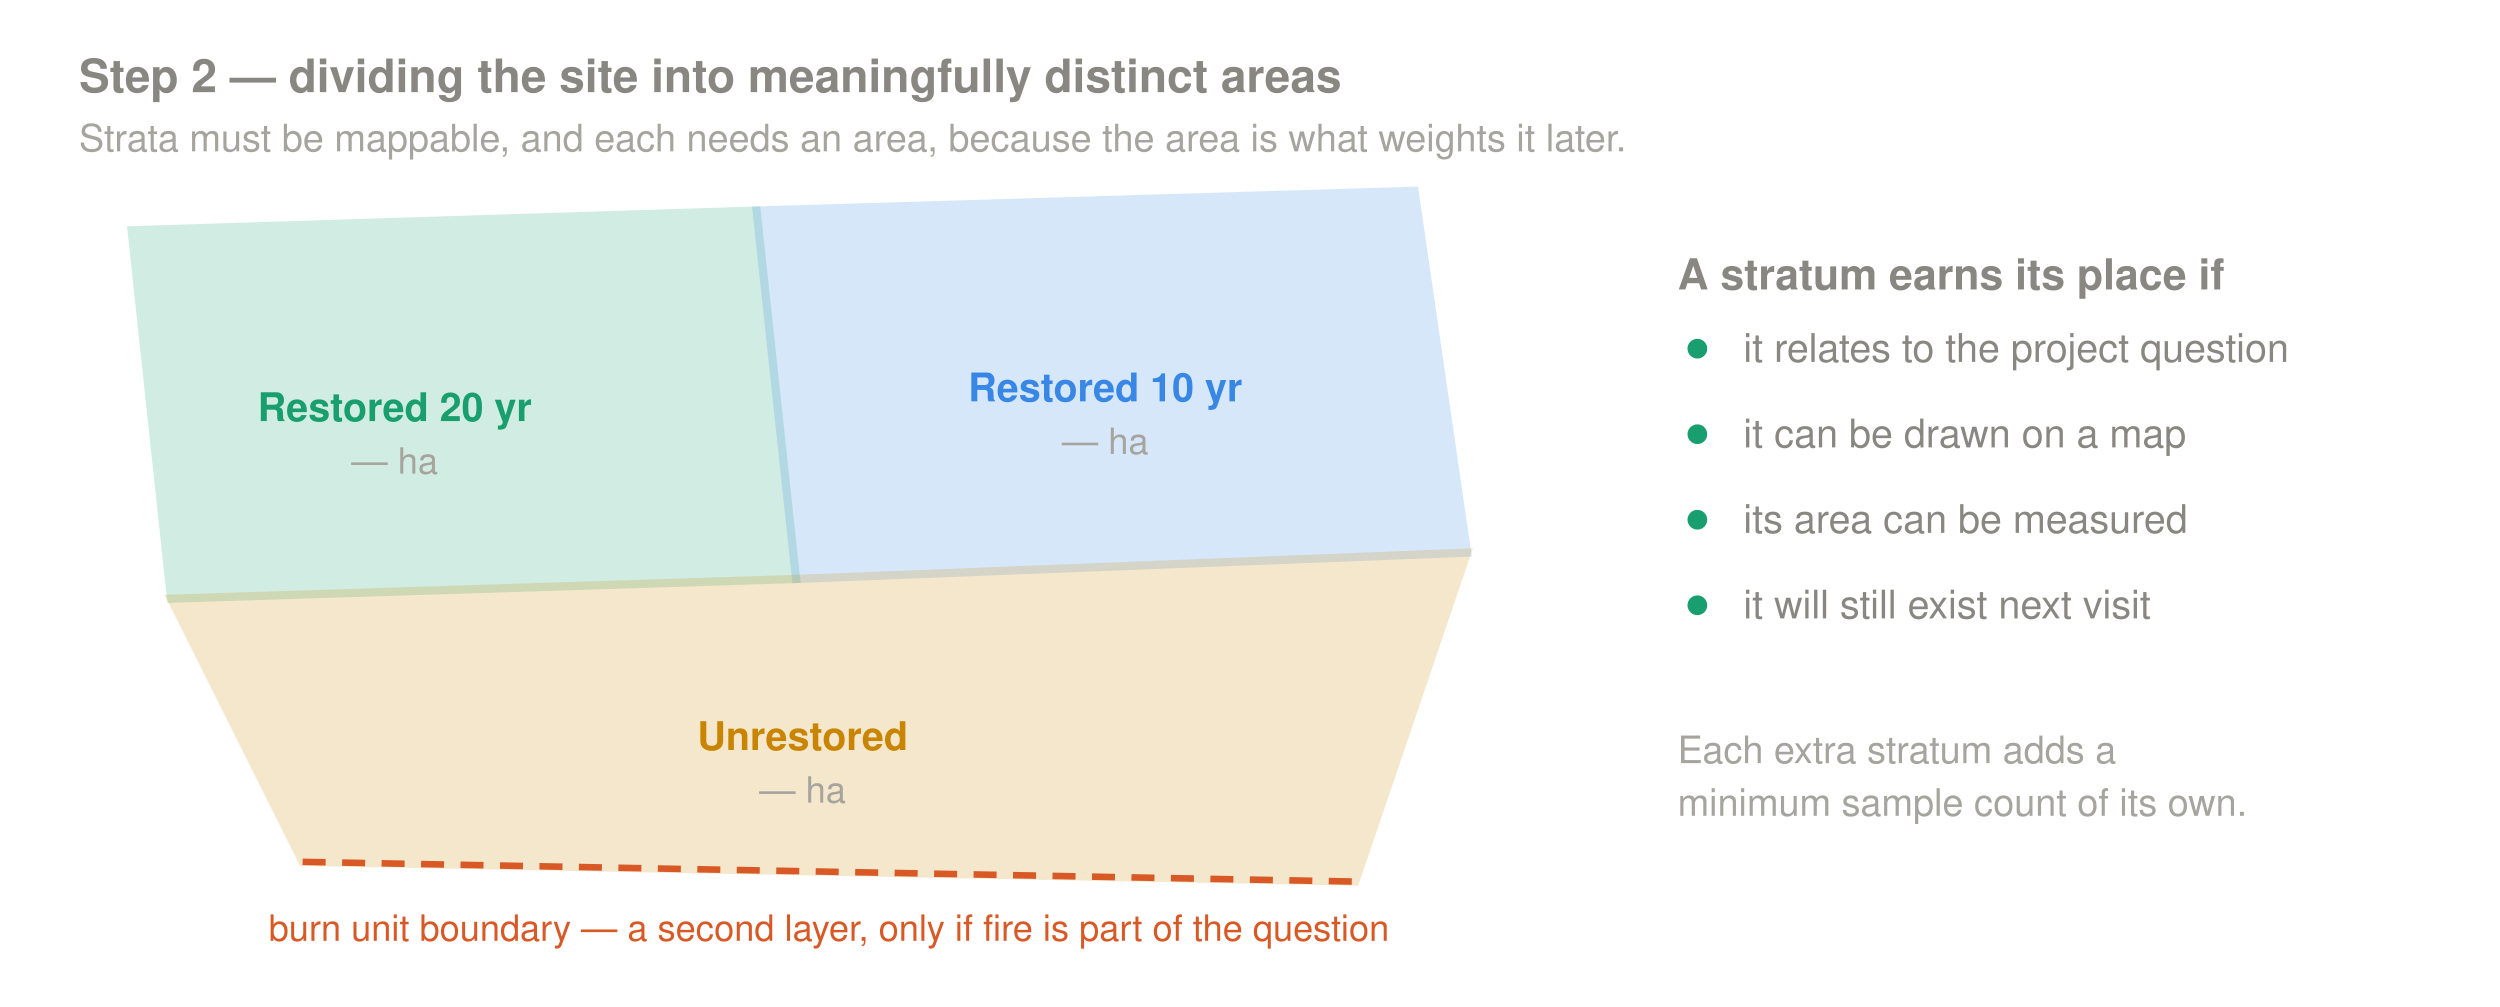
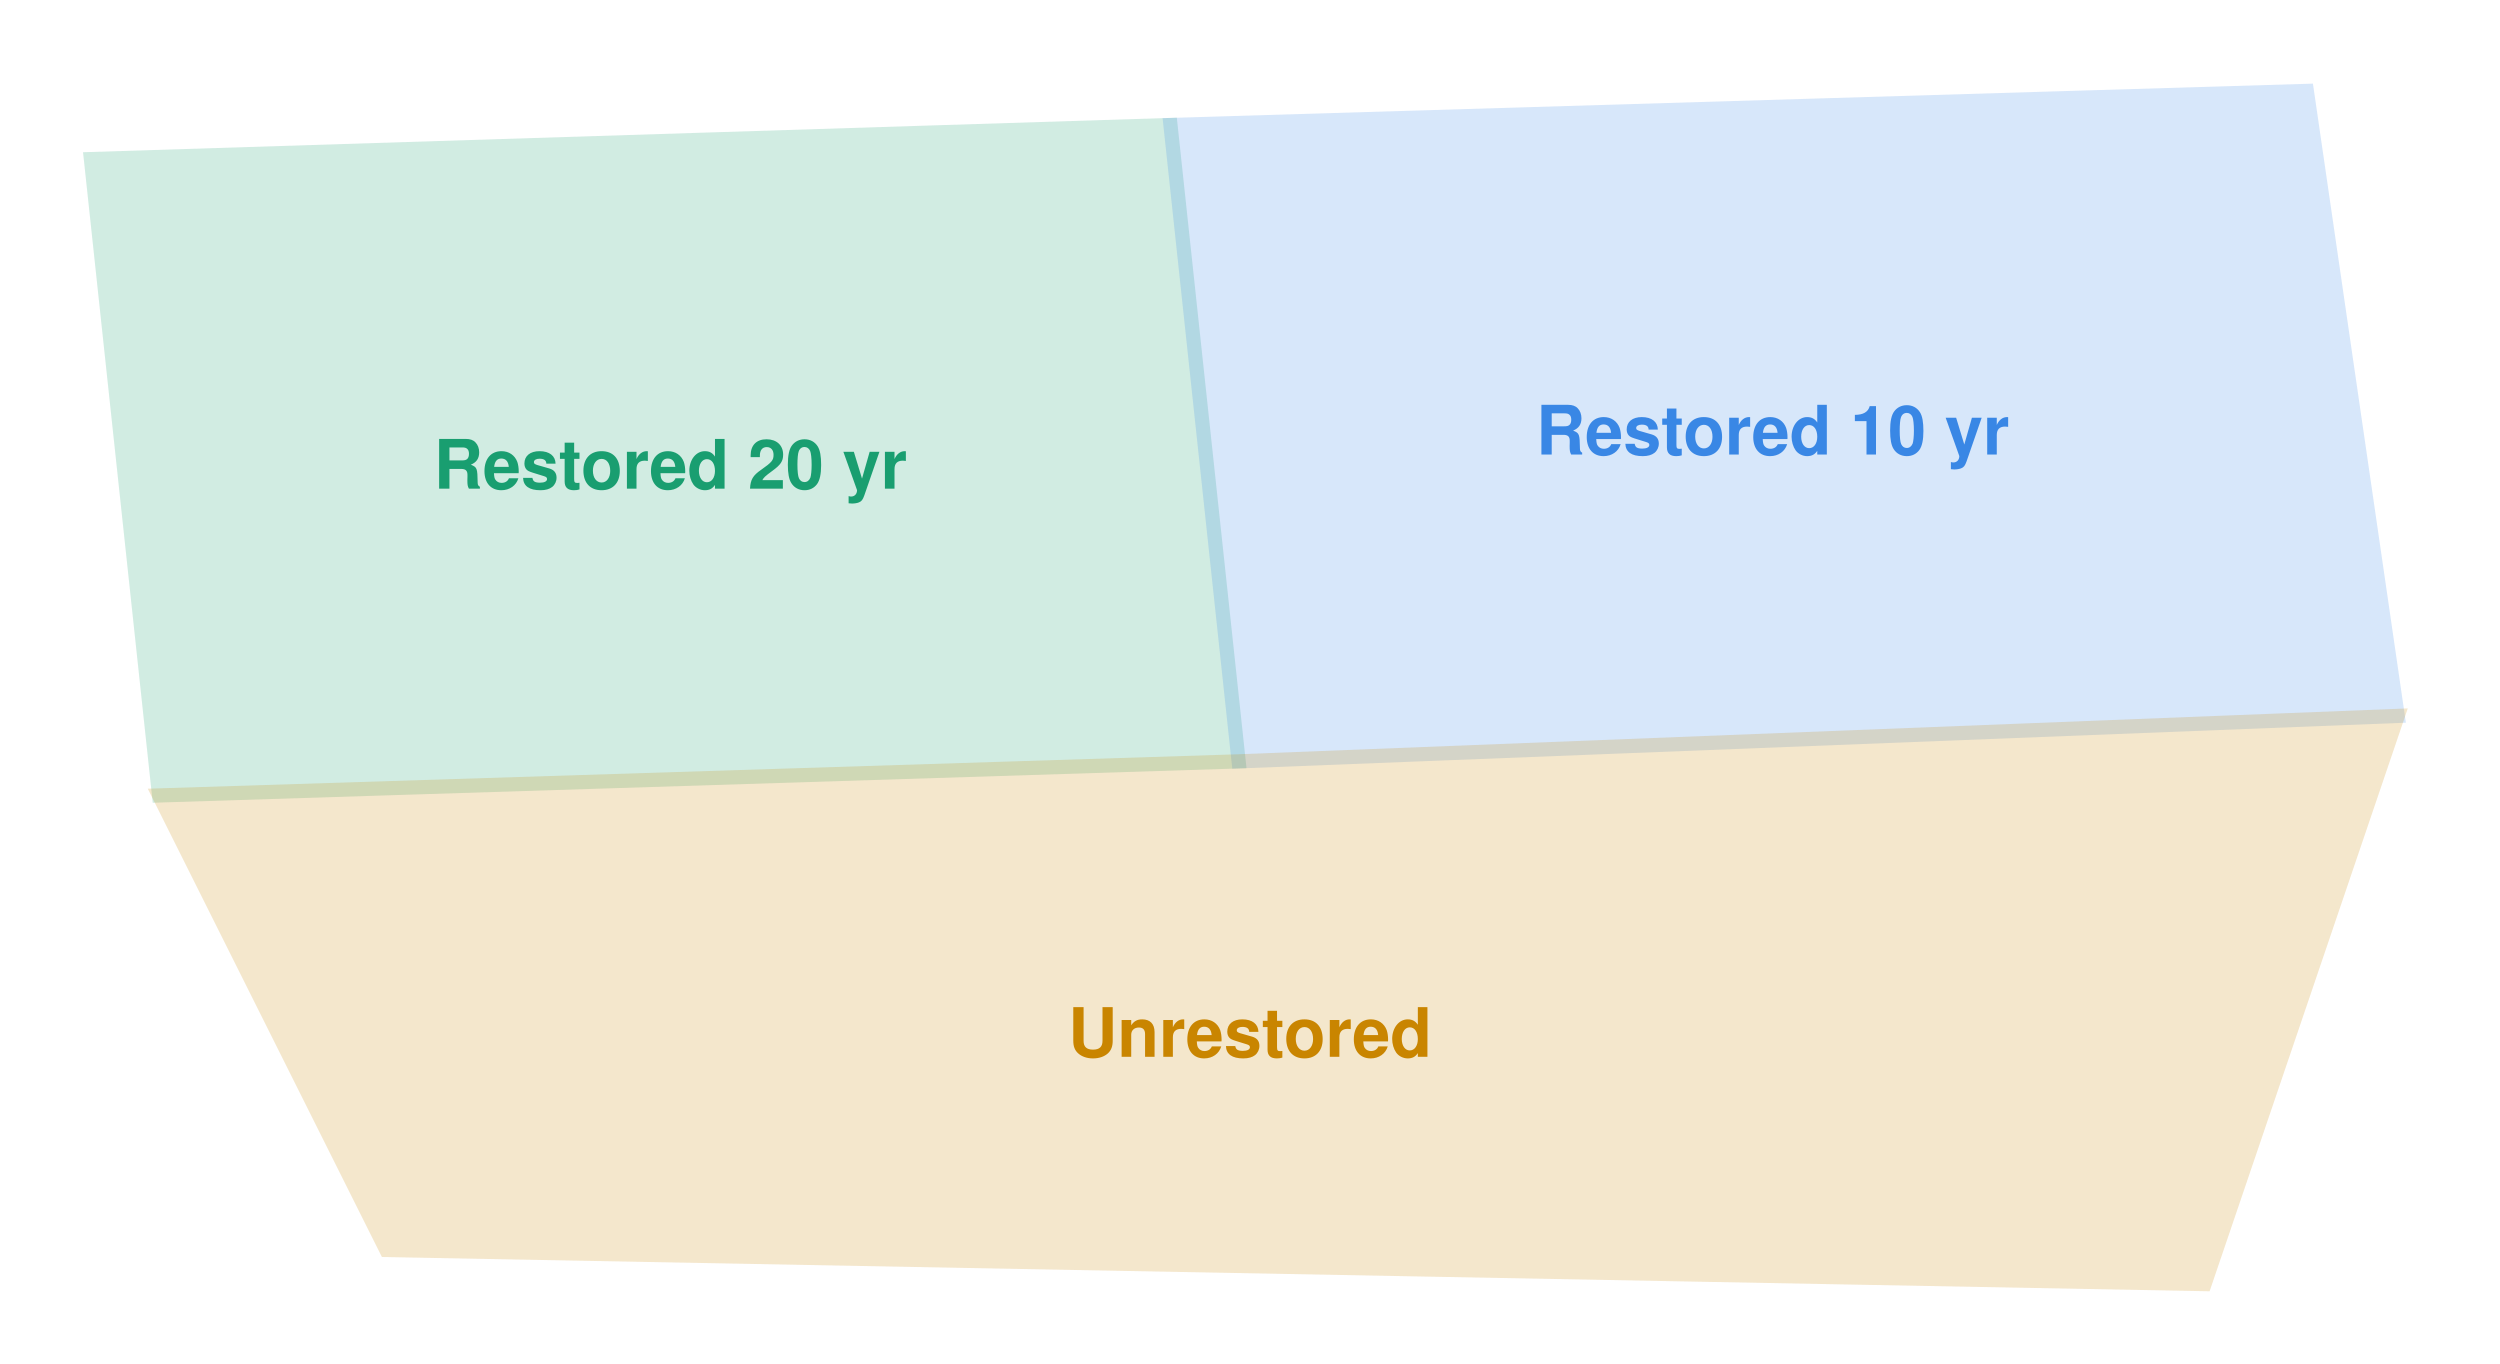
- <svg xmlns="http://www.w3.org/2000/svg" width="760" height="306" viewBox="0 0 760 306" role="img" aria-labelledby="t d" font-family="Helvetica, Arial, sans-serif">
-   <text x="24" y="28" font-size="14" fill="#898781" text-anchor="start" font-weight="600">Step 2 — dividing the site into meaningfully distinct areas</text>
-   <text x="24" y="46" font-size="11.5" fill="#a5a49e" text-anchor="start" font-weight="normal">Strata must be mappable, and each needs an area, because the area is what weights it later.</text>
-   <path d="M40 70 L230 64 L242 176 L52 182 Z" fill="#199e70" opacity="0.20" stroke="#199e70" stroke-width="2.5" />
-   <text x="120" y="128" font-size="12" fill="#199e70" text-anchor="middle" font-weight="600">Restored 20 yr</text>
-   <text x="120" y="144" font-size="11" fill="#a5a49e" text-anchor="middle" font-weight="normal">— ha</text>
-   <path d="M230 64 L430 58 L446 168 L242 176 Z" fill="#3987e5" opacity="0.20" stroke="#3987e5" stroke-width="2.5" />
-   <text x="336" y="122" font-size="12" fill="#3987e5" text-anchor="middle" font-weight="600">Restored 10 yr</text>
-   <text x="336" y="138" font-size="11" fill="#a5a49e" text-anchor="middle" font-weight="normal">— ha</text>
-   <path d="M52 182 L242 176 L446 168 L412 268 L92 262 Z" fill="#c98500" opacity="0.20" stroke="#c98500" stroke-width="2.5" />
-   <text x="244" y="228" font-size="12" fill="#c98500" text-anchor="middle" font-weight="600">Unrestored</text>
-   <text x="244" y="244" font-size="11" fill="#a5a49e" text-anchor="middle" font-weight="normal">— ha</text>
-   <path d="M92 262 L412 268" stroke="#d95926" stroke-width="2" stroke-dasharray="7 5" />
-   <text x="252" y="286" font-size="11" fill="#d95926" text-anchor="middle" font-weight="normal">burn unit boundary — a second layer, only if fire is part of the question</text>
-   <text x="510" y="88" font-size="13" fill="#898781" text-anchor="start" font-weight="600">A stratum earns its place if</text>
-   <circle cx="516" cy="106" r="3" fill="#199e70" />
-   <text x="530" y="110" font-size="12" fill="#898781" text-anchor="start" font-weight="normal">it relates to the project question</text>
-   <circle cx="516" cy="132" r="3" fill="#199e70" />
-   <text x="530" y="136" font-size="12" fill="#898781" text-anchor="start" font-weight="normal">it can be drawn on a map</text>
-   <circle cx="516" cy="158" r="3" fill="#199e70" />
-   <text x="530" y="162" font-size="12" fill="#898781" text-anchor="start" font-weight="normal">its area can be measured</text>
-   <circle cx="516" cy="184" r="3" fill="#199e70" />
-   <text x="530" y="188" font-size="12" fill="#898781" text-anchor="start" font-weight="normal">it will still exist next visit</text>
-   <text x="510" y="232" font-size="11.5" fill="#a5a49e" text-anchor="start" font-weight="normal">Each extra stratum adds a</text>
-   <text x="510" y="248" font-size="11.5" fill="#a5a49e" text-anchor="start" font-weight="normal">minimum sample count of its own.</text>
+ <svg xmlns="http://www.w3.org/2000/svg" width="440" height="240" viewBox="0 0 440 240" role="img" aria-labelledby="t d" font-family="Helvetica, Arial, sans-serif">
+   <g transform="translate(-24,-42)">
+     <path d="M40 70 L230 64 L242 176 L52 182 Z" fill="#199e70" opacity="0.20" stroke="#199e70" stroke-width="2.5" />
+     <text x="142" y="128" font-size="12" fill="#199e70" text-anchor="middle" font-weight="600">Restored 20 yr</text>
+     <path d="M230 64 L430 58 L446 168 L242 176 Z" fill="#3987e5" opacity="0.20" stroke="#3987e5" stroke-width="2.5" />
+     <text x="336" y="122" font-size="12" fill="#3987e5" text-anchor="middle" font-weight="600">Restored 10 yr</text>
+     <path d="M52 182 L242 176 L446 168 L412 268 L92 262 Z" fill="#c98500" opacity="0.20" stroke="#c98500" stroke-width="2.5" />
+     <text x="244" y="228" font-size="12" fill="#c98500" text-anchor="middle" font-weight="600">Unrestored</text>
+   </g>
</svg>
